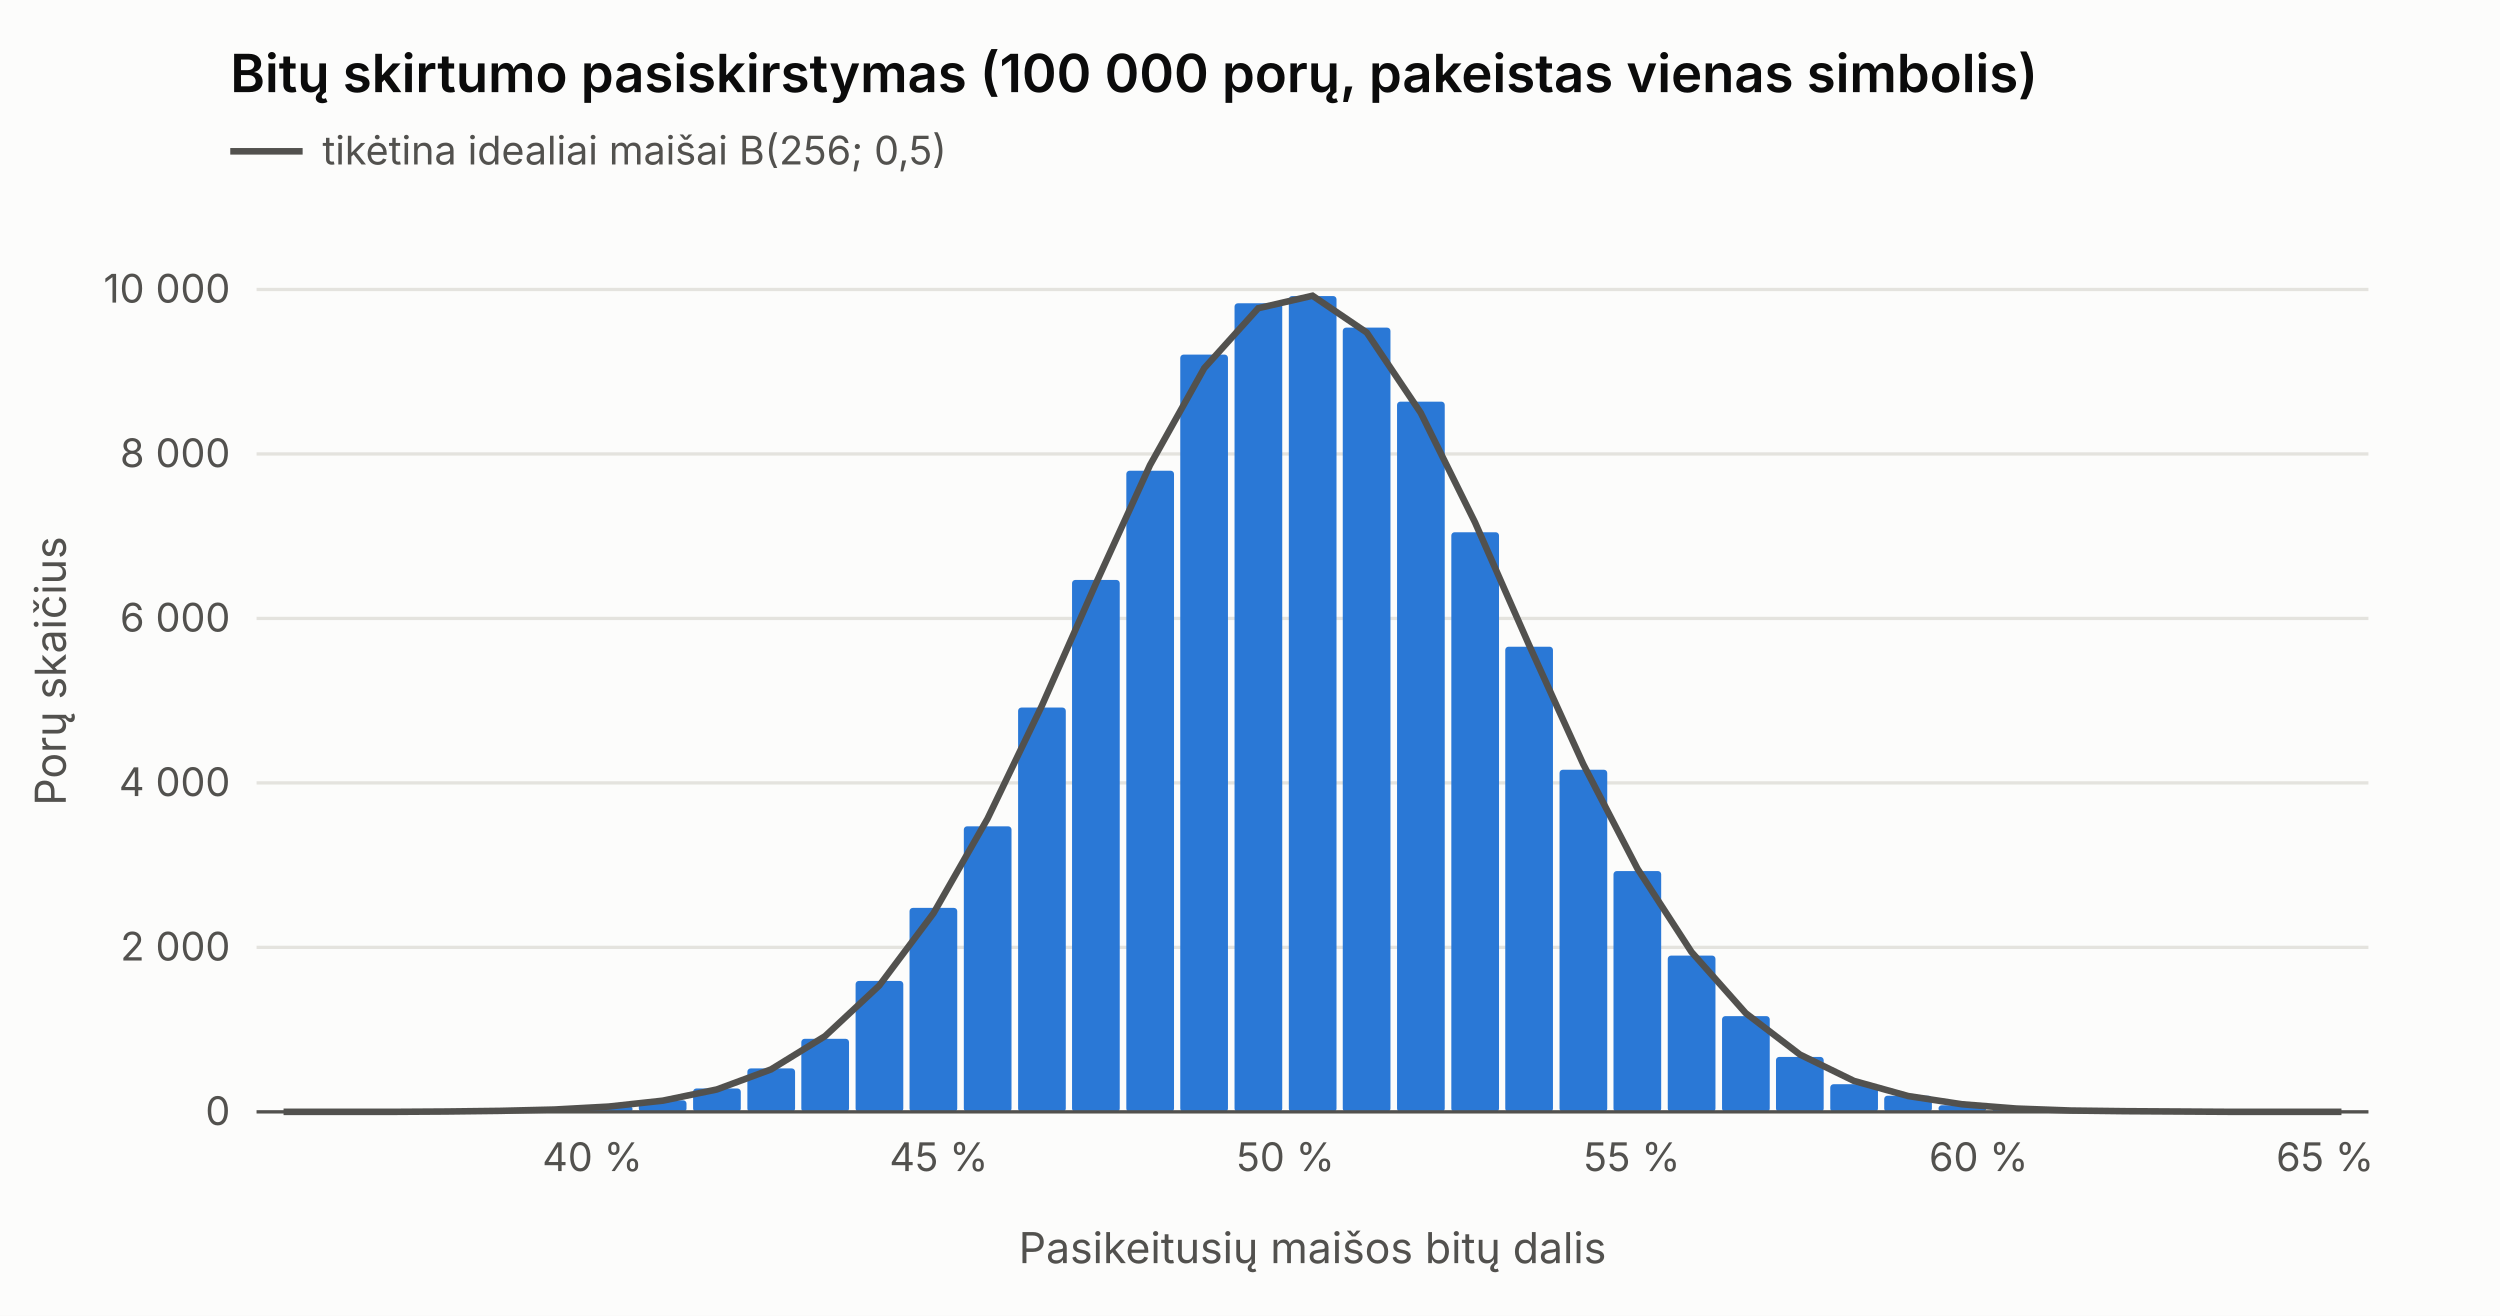
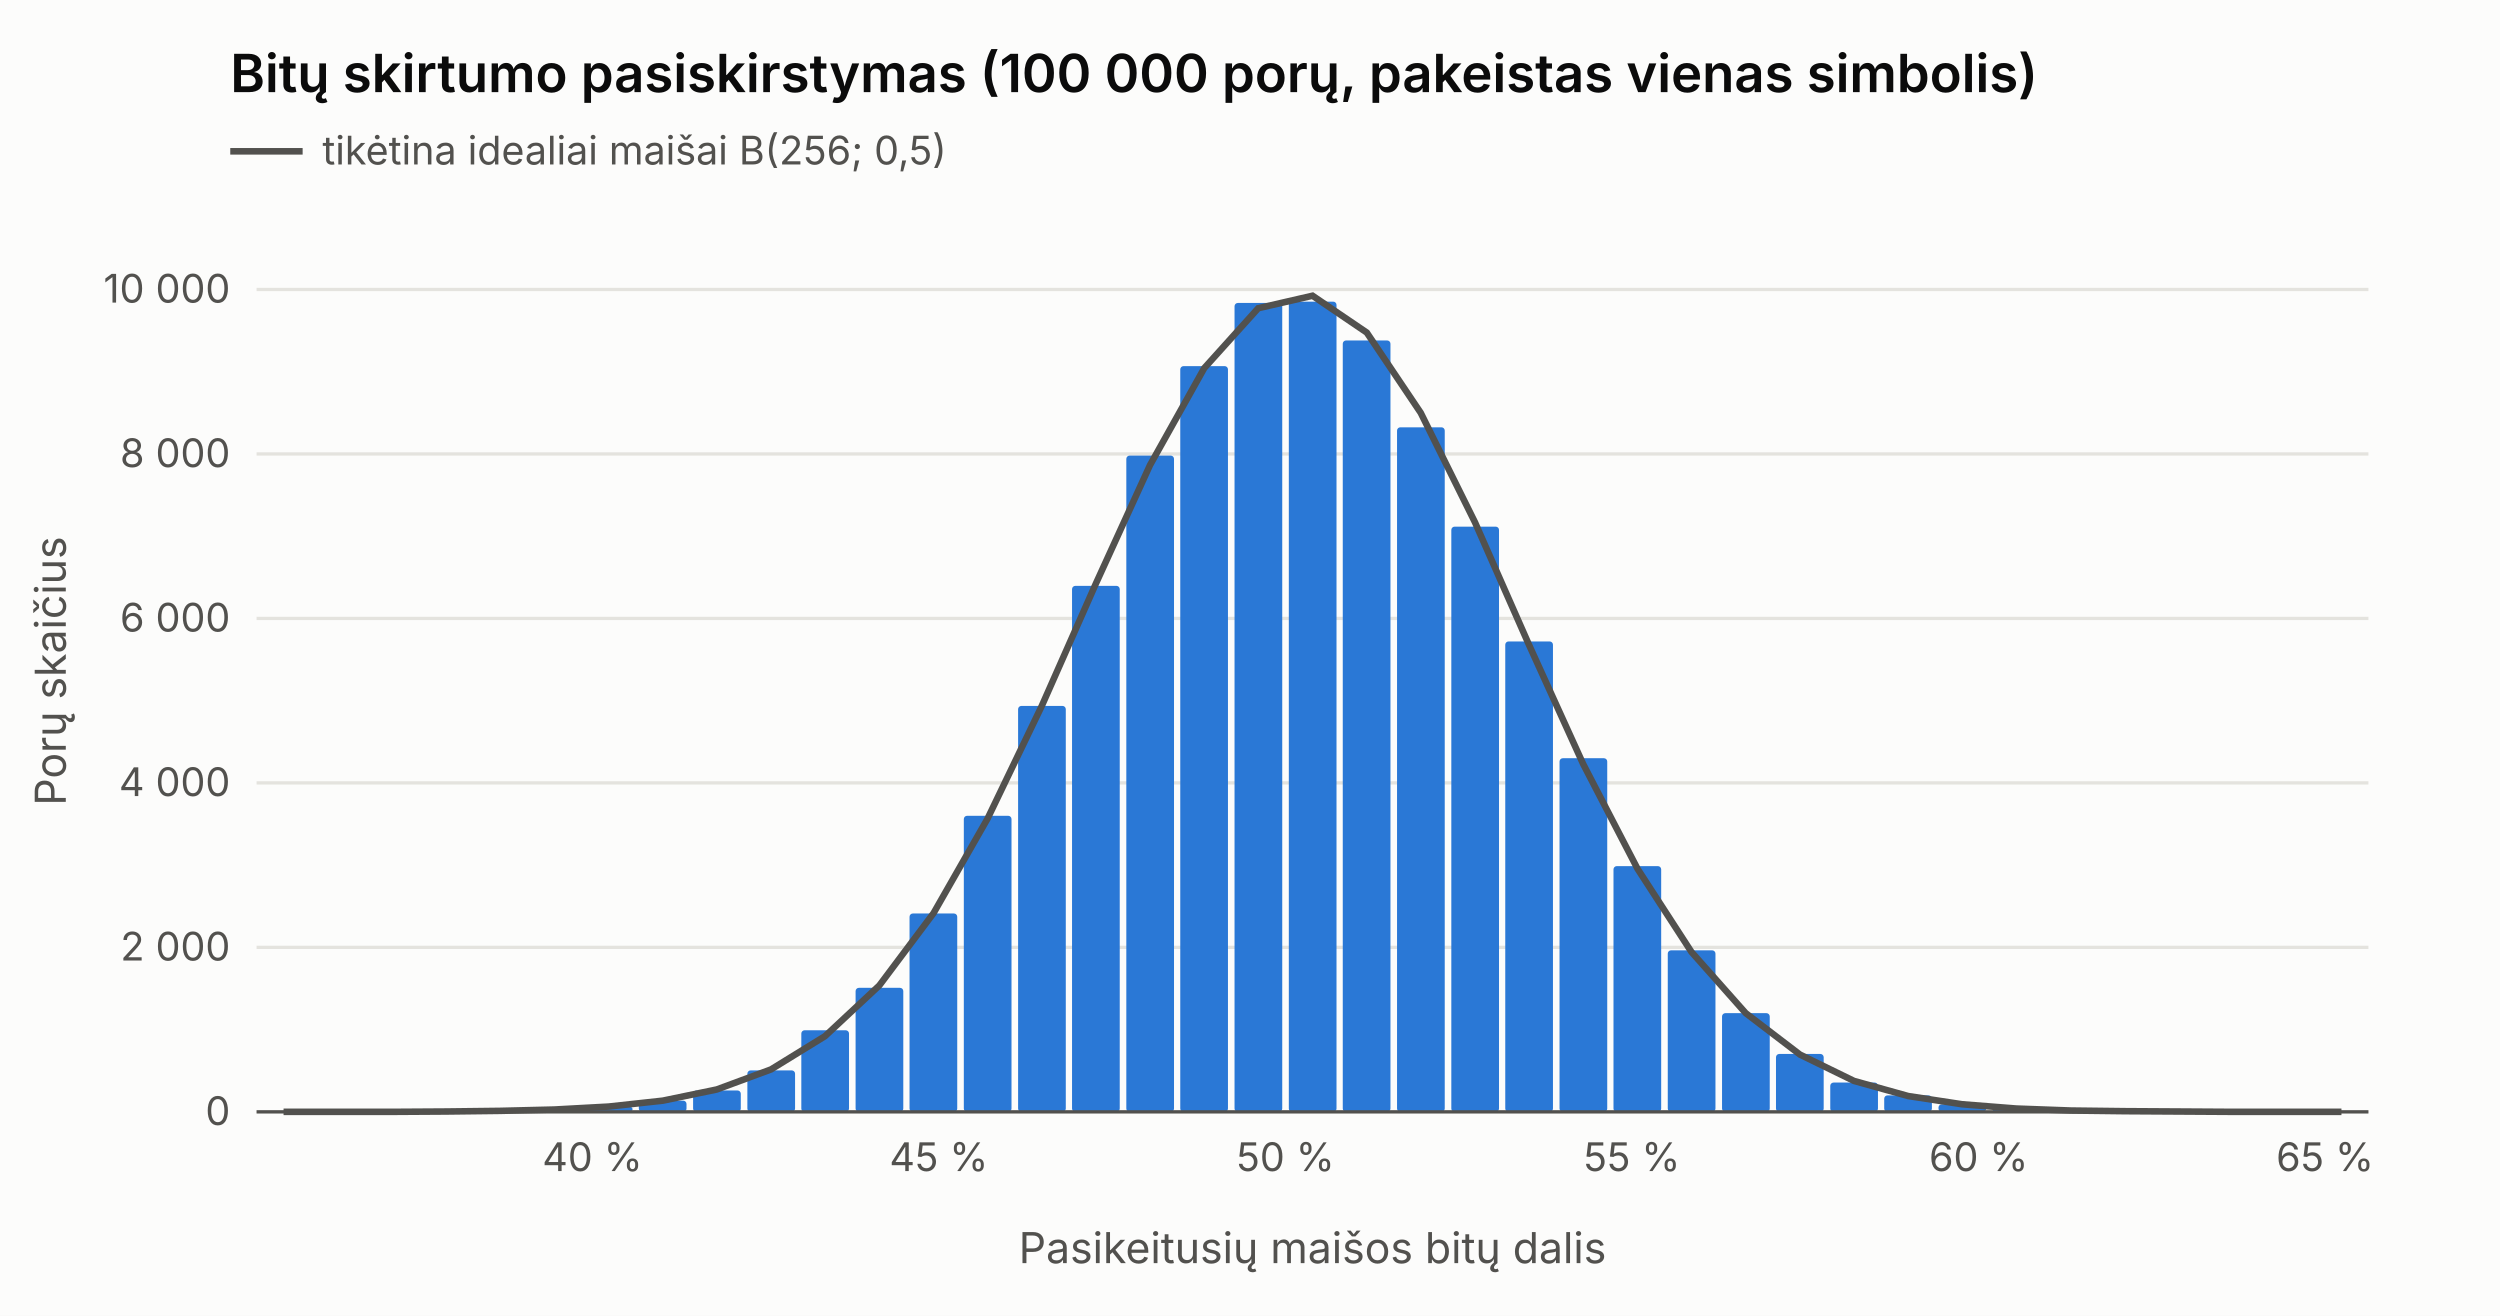
<svg xmlns="http://www.w3.org/2000/svg" width="760" height="400" viewBox="0 0 760 400" role="img" aria-label="Bitų skirtumo histograma">
  <style>text{font-family:system-ui,-apple-system,'Segoe UI',sans-serif} .bg{fill:#fcfcfb} .t{fill:#0b0b0b} .t2{fill:#52514e} .grid{stroke:#e4e3de} .axis,.ref{stroke:#52514e} .fs{fill:#2a78d6} .ss{stroke:#2a78d6} .ring{stroke:#fcfcfb} @media (prefers-color-scheme: dark){.bg{fill:#1a1a19} .t{fill:#ffffff} .t2{fill:#c3c2b7} .grid{stroke:#353533} .axis,.ref{stroke:#c3c2b7} .fs{fill:#3987e5} .ss{stroke:#3987e5} .ring{stroke:#1a1a19}}</style>
  <rect class="bg" fill="#fcfcfb" width="760" height="400" />
  <text class="t" x="70" y="28" font-size="16" font-weight="600">Bitų skirtumo pasiskirstymas (100 000 porų, pakeistas vienas simbolis)</text>
  <line class="ref" stroke="#52514e" x1="70" y1="46" x2="92" y2="46" stroke-width="2" />
  <text class="t2" x="98" y="50" font-size="12">tikėtina idealiai maišai B(256; 0,5)</text>
  <line class="grid" stroke="#e4e3de" x1="78" y1="338.0" x2="720" y2="338.0" />
  <text class="t2" x="70" y="342.0" font-size="12" text-anchor="end">0</text>
  <line class="grid" stroke="#e4e3de" x1="78" y1="288.0" x2="720" y2="288.0" />
  <text class="t2" x="70" y="292.0" font-size="12" text-anchor="end">2 000</text>
  <line class="grid" stroke="#e4e3de" x1="78" y1="238.0" x2="720" y2="238.0" />
  <text class="t2" x="70" y="242.0" font-size="12" text-anchor="end">4 000</text>
  <line class="grid" stroke="#e4e3de" x1="78" y1="188.0" x2="720" y2="188.0" />
  <text class="t2" x="70" y="192.0" font-size="12" text-anchor="end">6 000</text>
  <line class="grid" stroke="#e4e3de" x1="78" y1="138.0" x2="720" y2="138.0" />
  <text class="t2" x="70" y="142.0" font-size="12" text-anchor="end">8 000</text>
  <line class="grid" stroke="#e4e3de" x1="78" y1="88.0" x2="720" y2="88.0" />
  <text class="t2" x="70" y="92.0" font-size="12" text-anchor="end">10 000</text>
  <text class="t2" x="180.1" y="356" font-size="12" text-anchor="middle">40 %</text>
  <text class="t2" x="285.4" y="356" font-size="12" text-anchor="middle">45 %</text>
  <text class="t2" x="390.8" y="356" font-size="12" text-anchor="middle">50 %</text>
  <text class="t2" x="496.1" y="356" font-size="12" text-anchor="middle">55 %</text>
  <text class="t2" x="601.5" y="356" font-size="12" text-anchor="middle">60 %</text>
  <text class="t2" x="706.8" y="356" font-size="12" text-anchor="middle">65 %</text>
  <rect class="fs" fill="#2a78d6" x="95.5" y="338.0" width="14.5" height="0.0" rx="1" />
-   <rect class="fs" fill="#2a78d6" x="128.4" y="337.8" width="14.5" height="0.2" rx="1" />
-   <rect class="fs" fill="#2a78d6" x="144.8" y="337.6" width="14.5" height="0.4" rx="1" />
-   <rect class="fs" fill="#2a78d6" x="161.3" y="337.3" width="14.5" height="0.7" rx="1" />
-   <rect class="fs" fill="#2a78d6" x="177.8" y="336.3" width="14.5" height="1.7" rx="1" />
-   <rect class="fs" fill="#2a78d6" x="194.2" y="334.5" width="14.5" height="3.5" rx="1" />
-   <rect class="fs" fill="#2a78d6" x="210.7" y="330.9" width="14.5" height="7.1" rx="1" />
-   <rect class="fs" fill="#2a78d6" x="227.2" y="324.8" width="14.5" height="13.2" rx="1" />
-   <rect class="fs" fill="#2a78d6" x="243.6" y="315.8" width="14.5" height="22.2" rx="1" />
-   <rect class="fs" fill="#2a78d6" x="260.1" y="298.2" width="14.5" height="39.8" rx="1" />
-   <rect class="fs" fill="#2a78d6" x="276.5" y="276.0" width="14.5" height="62.0" rx="1" />
-   <rect class="fs" fill="#2a78d6" x="293.0" y="251.2" width="14.5" height="86.8" rx="1" />
-   <rect class="fs" fill="#2a78d6" x="309.5" y="215.1" width="14.5" height="122.9" rx="1" />
-   <rect class="fs" fill="#2a78d6" x="325.9" y="176.3" width="14.5" height="161.7" rx="1" />
-   <rect class="fs" fill="#2a78d6" x="342.4" y="143.1" width="14.5" height="194.9" rx="1" />
-   <rect class="fs" fill="#2a78d6" x="358.8" y="107.8" width="14.5" height="230.2" rx="1" />
-   <rect class="fs" fill="#2a78d6" x="375.3" y="92.2" width="14.5" height="245.8" rx="1" />
-   <rect class="fs" fill="#2a78d6" x="391.8" y="90.0" width="14.5" height="248.0" rx="1" />
-   <rect class="fs" fill="#2a78d6" x="408.2" y="99.6" width="14.5" height="238.4" rx="1" />
-   <rect class="fs" fill="#2a78d6" x="424.7" y="122.1" width="14.5" height="215.9" rx="1" />
-   <rect class="fs" fill="#2a78d6" x="441.2" y="161.8" width="14.5" height="176.2" rx="1" />
-   <rect class="fs" fill="#2a78d6" x="457.6" y="196.6" width="14.5" height="141.4" rx="1" />
-   <rect class="fs" fill="#2a78d6" x="474.1" y="234.0" width="14.5" height="104.0" rx="1" />
-   <rect class="fs" fill="#2a78d6" x="490.5" y="264.8" width="14.5" height="73.2" rx="1" />
-   <rect class="fs" fill="#2a78d6" x="507.0" y="290.5" width="14.5" height="47.5" rx="1" />
-   <rect class="fs" fill="#2a78d6" x="523.5" y="308.9" width="14.5" height="29.1" rx="1" />
-   <rect class="fs" fill="#2a78d6" x="539.9" y="321.3" width="14.5" height="16.7" rx="1" />
-   <rect class="fs" fill="#2a78d6" x="556.4" y="329.6" width="14.5" height="8.4" rx="1" />
-   <rect class="fs" fill="#2a78d6" x="572.8" y="333.1" width="14.5" height="4.9" rx="1" />
-   <rect class="fs" fill="#2a78d6" x="589.3" y="336.0" width="14.5" height="2.0" rx="1" />
-   <rect class="fs" fill="#2a78d6" x="605.8" y="337.1" width="14.5" height="0.9" rx="1" />
+   <rect class="fs" fill="#2a78d6" x="111.9" y="337.9" width="14.5" height="0.1" rx="1" />
+   <rect class="fs" fill="#2a78d6" x="128.4" y="337.9" width="14.5" height="0.1" rx="1" />
+   <rect class="fs" fill="#2a78d6" x="144.8" y="337.7" width="14.5" height="0.3" rx="1" />
+   <rect class="fs" fill="#2a78d6" x="161.3" y="337.0" width="14.5" height="1.0" rx="1" />
+   <rect class="fs" fill="#2a78d6" x="177.8" y="336.4" width="14.5" height="1.6" rx="1" />
+   <rect class="fs" fill="#2a78d6" x="194.2" y="334.6" width="14.5" height="3.4" rx="1" />
+   <rect class="fs" fill="#2a78d6" x="210.7" y="331.5" width="14.5" height="6.5" rx="1" />
+   <rect class="fs" fill="#2a78d6" x="227.2" y="325.4" width="14.5" height="12.6" rx="1" />
+   <rect class="fs" fill="#2a78d6" x="243.6" y="313.2" width="14.5" height="24.8" rx="1" />
+   <rect class="fs" fill="#2a78d6" x="260.1" y="300.3" width="14.5" height="37.7" rx="1" />
+   <rect class="fs" fill="#2a78d6" x="276.5" y="277.7" width="14.5" height="60.3" rx="1" />
+   <rect class="fs" fill="#2a78d6" x="293.0" y="248.0" width="14.5" height="90.0" rx="1" />
+   <rect class="fs" fill="#2a78d6" x="309.5" y="214.6" width="14.5" height="123.4" rx="1" />
+   <rect class="fs" fill="#2a78d6" x="325.9" y="178.1" width="14.5" height="159.9" rx="1" />
+   <rect class="fs" fill="#2a78d6" x="342.4" y="138.5" width="14.5" height="199.5" rx="1" />
+   <rect class="fs" fill="#2a78d6" x="358.8" y="111.3" width="14.5" height="226.7" rx="1" />
+   <rect class="fs" fill="#2a78d6" x="375.3" y="92.1" width="14.5" height="245.9" rx="1" />
+   <rect class="fs" fill="#2a78d6" x="391.8" y="91.7" width="14.5" height="246.3" rx="1" />
+   <rect class="fs" fill="#2a78d6" x="408.2" y="103.5" width="14.5" height="234.5" rx="1" />
+   <rect class="fs" fill="#2a78d6" x="424.7" y="129.9" width="14.5" height="208.1" rx="1" />
+   <rect class="fs" fill="#2a78d6" x="441.2" y="160.1" width="14.5" height="177.9" rx="1" />
+   <rect class="fs" fill="#2a78d6" x="457.6" y="195.0" width="14.5" height="143.0" rx="1" />
+   <rect class="fs" fill="#2a78d6" x="474.1" y="230.5" width="14.5" height="107.5" rx="1" />
+   <rect class="fs" fill="#2a78d6" x="490.5" y="263.3" width="14.5" height="74.7" rx="1" />
+   <rect class="fs" fill="#2a78d6" x="507.0" y="288.9" width="14.5" height="49.1" rx="1" />
+   <rect class="fs" fill="#2a78d6" x="523.5" y="308.0" width="14.5" height="30.0" rx="1" />
+   <rect class="fs" fill="#2a78d6" x="539.9" y="320.4" width="14.5" height="17.6" rx="1" />
+   <rect class="fs" fill="#2a78d6" x="556.4" y="329.1" width="14.5" height="8.9" rx="1" />
+   <rect class="fs" fill="#2a78d6" x="572.8" y="333.0" width="14.5" height="5.0" rx="1" />
+   <rect class="fs" fill="#2a78d6" x="589.3" y="335.7" width="14.5" height="2.3" rx="1" />
+   <rect class="fs" fill="#2a78d6" x="605.8" y="337.0" width="14.5" height="1.0" rx="1" />
  <rect class="fs" fill="#2a78d6" x="622.2" y="337.6" width="14.5" height="0.4" rx="1" />
-   <rect class="fs" fill="#2a78d6" x="638.7" y="337.8" width="14.5" height="0.2" rx="1" />
+   <rect class="fs" fill="#2a78d6" x="638.7" y="337.9" width="14.5" height="0.1" rx="1" />
  <rect class="fs" fill="#2a78d6" x="655.2" y="337.9" width="14.5" height="0.1" rx="1" />
-   <rect class="fs" fill="#2a78d6" x="671.6" y="338.0" width="14.5" height="0.0" rx="1" />
+   <rect class="fs" fill="#2a78d6" x="671.6" y="337.9" width="14.5" height="0.1" rx="1" />
  <rect class="fs" fill="#2a78d6" x="688.1" y="338.0" width="14.5" height="0.0" rx="1" />
  <path class="ref" stroke="#52514e" fill="none" stroke-width="2" d="M86.2,338.0 L102.7,338.0 L119.2,338.0 L135.6,337.9 L152.1,337.7 L168.5,337.3 L185.0,336.4 L201.5,334.6 L217.9,331.2 L234.4,325.1 L250.8,315.0 L267.3,299.6 L283.8,277.6 L300.2,248.9 L316.7,214.6 L333.2,177.3 L349.6,141.4 L366.1,111.9 L382.5,93.7 L399.0,89.9 L415.5,101.1 L431.9,125.5 L448.4,158.8 L464.8,196.0 L481.3,232.3 L497.8,264.1 L514.2,289.4 L530.7,308.0 L547.2,320.6 L563.6,328.6 L580.1,333.2 L596.5,335.7 L613.0,337.0 L629.5,337.6 L645.9,337.8 L662.4,337.9 L678.8,338.0 L695.3,338.0 L711.8,338.0" />
  <line class="axis" stroke="#52514e" x1="78" y1="338" x2="720" y2="338" />
  <text class="t2" x="399.0" y="384" font-size="13" text-anchor="middle">Pasikeitusių maišos bitų dalis</text>
  <text class="t2" transform="translate(20 204.0) rotate(-90)" font-size="13" text-anchor="middle">Porų skaičius</text>
</svg>
